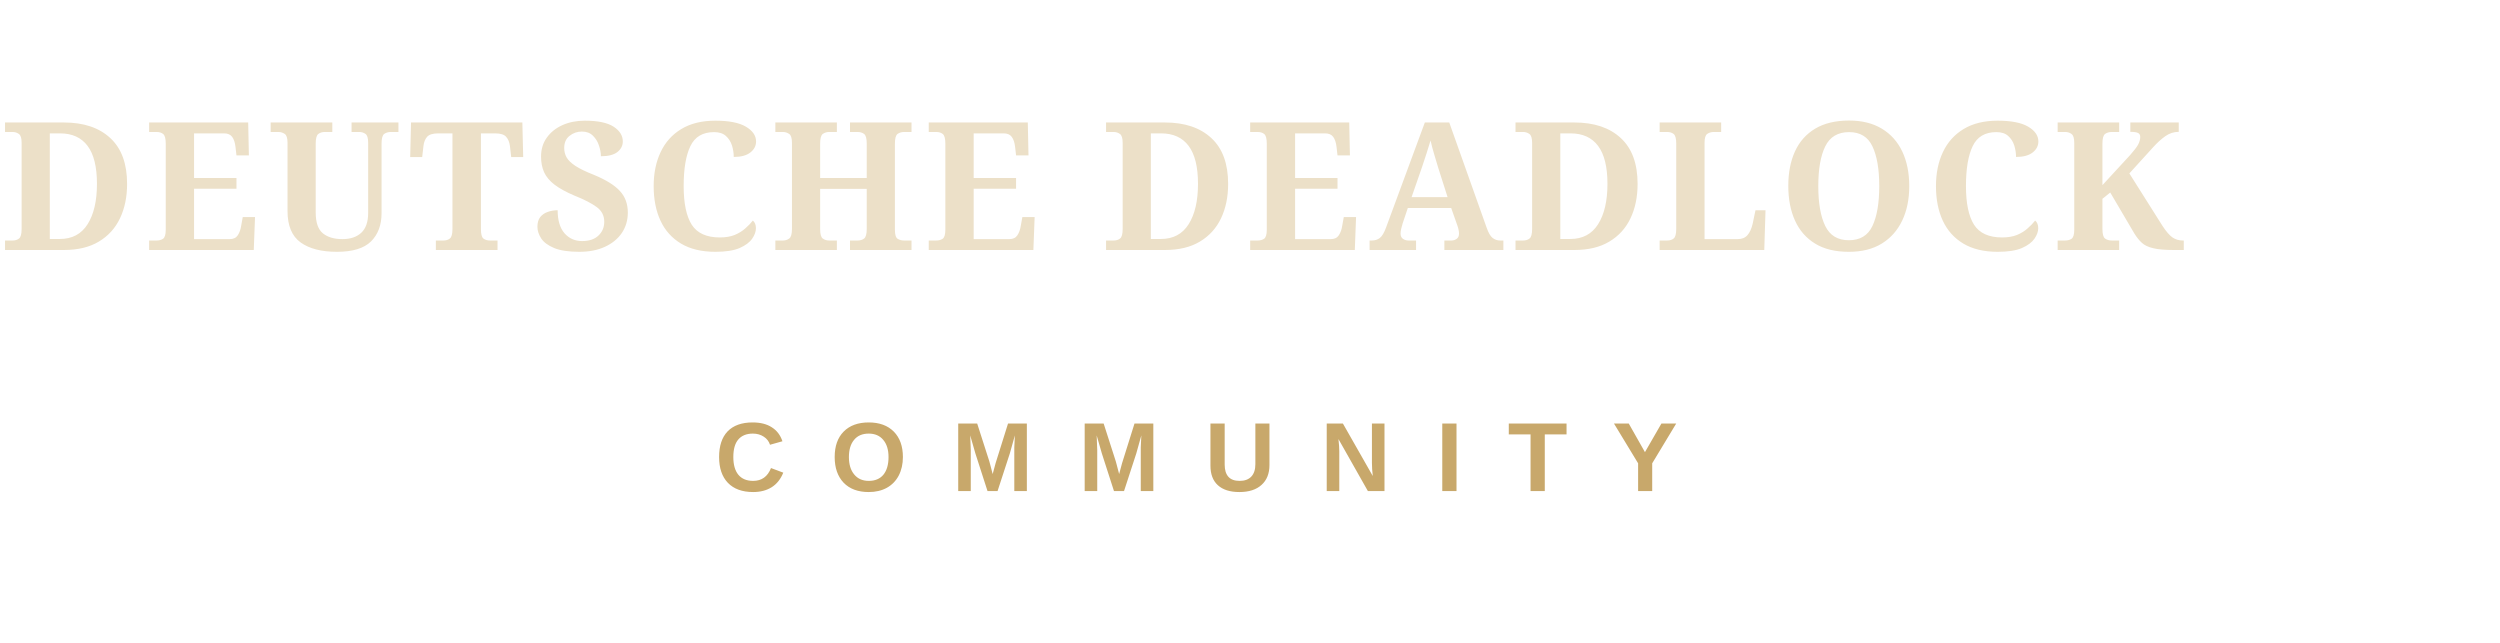
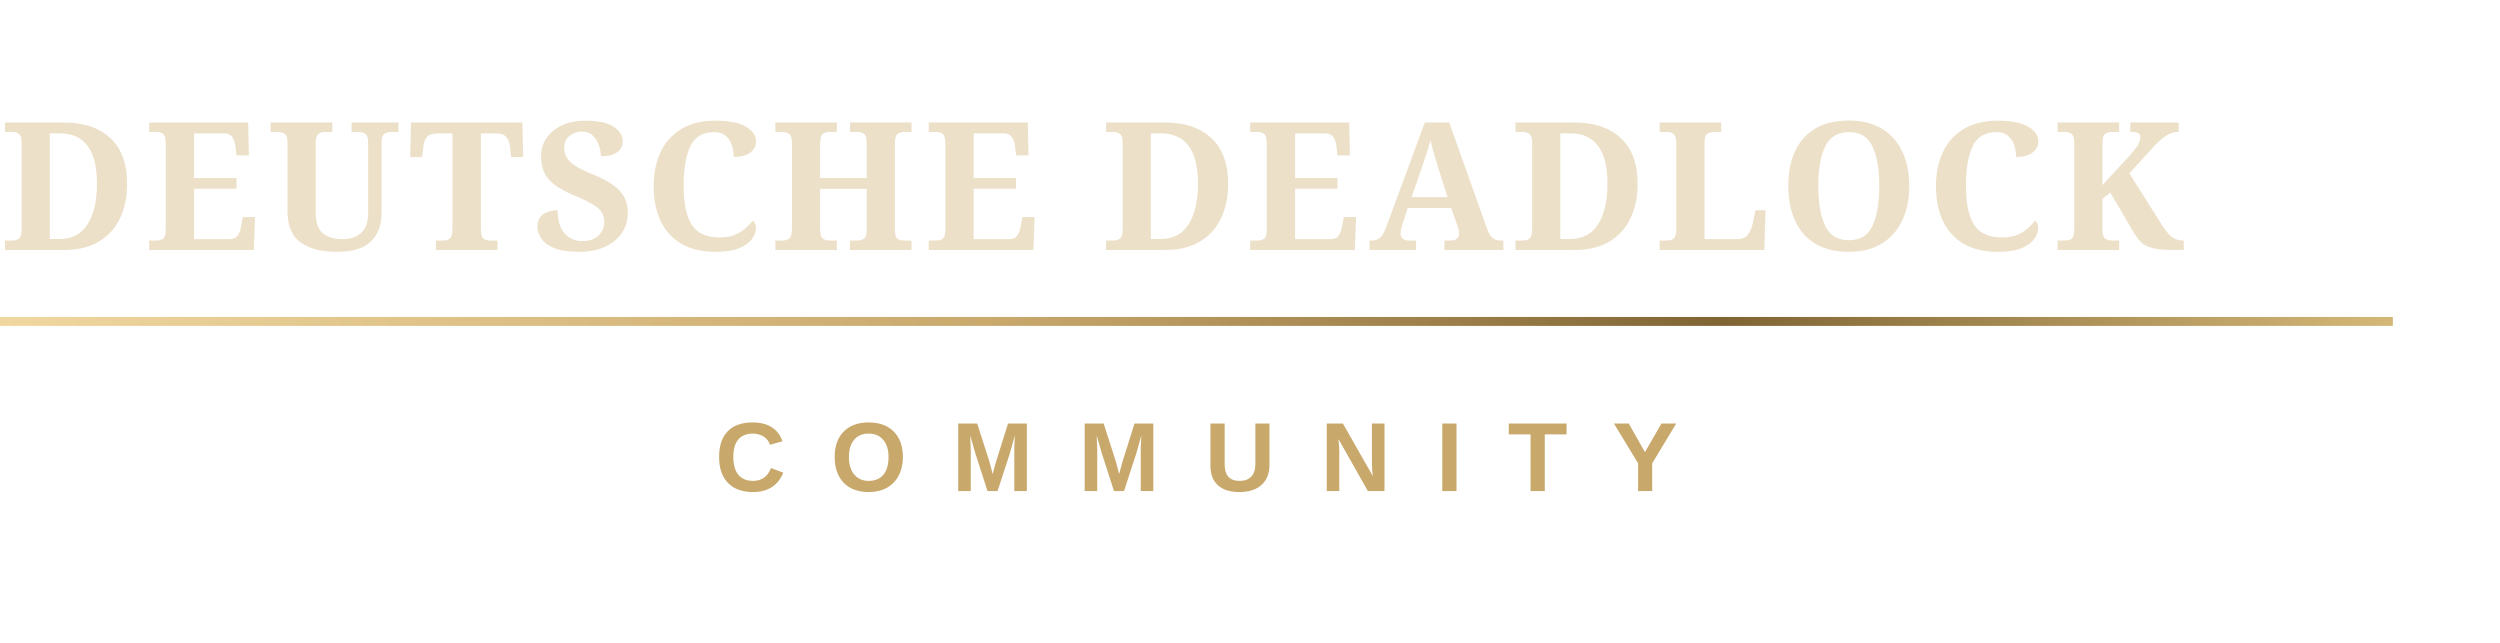
<svg xmlns="http://www.w3.org/2000/svg" viewBox="0 0 280 72" role="img" aria-label="Deutsche Deadlock Community">
  <defs>
-     <linearGradient id="brass" x1="0" y1="0" x2="1" y2="1">
+     <linearGradient id="brass" gradientUnits="userSpaceOnUse" x1="0" y1="36" x2="268" y2="36">
      <stop offset="0" stop-color="#f0d79f" />
      <stop offset=".42" stop-color="#c8a86b" />
      <stop offset=".72" stop-color="#806534" />
      <stop offset="1" stop-color="#d4b878" />
    </linearGradient>
  </defs>
  <text x="0" y="28" fill="#ece0c8" font-family="Georgia,serif" font-size="20" font-weight="700" letter-spacing=".8">DEUTSCHE DEADLOCK</text>
  <path d="M0 36h268" stroke="url(#brass)" stroke-width="1" />
  <text x="134" y="55" text-anchor="middle" fill="#c8a86b" font-family="Arial,sans-serif" font-size="11" font-weight="700" letter-spacing="5">COMMUNITY</text>
</svg>
